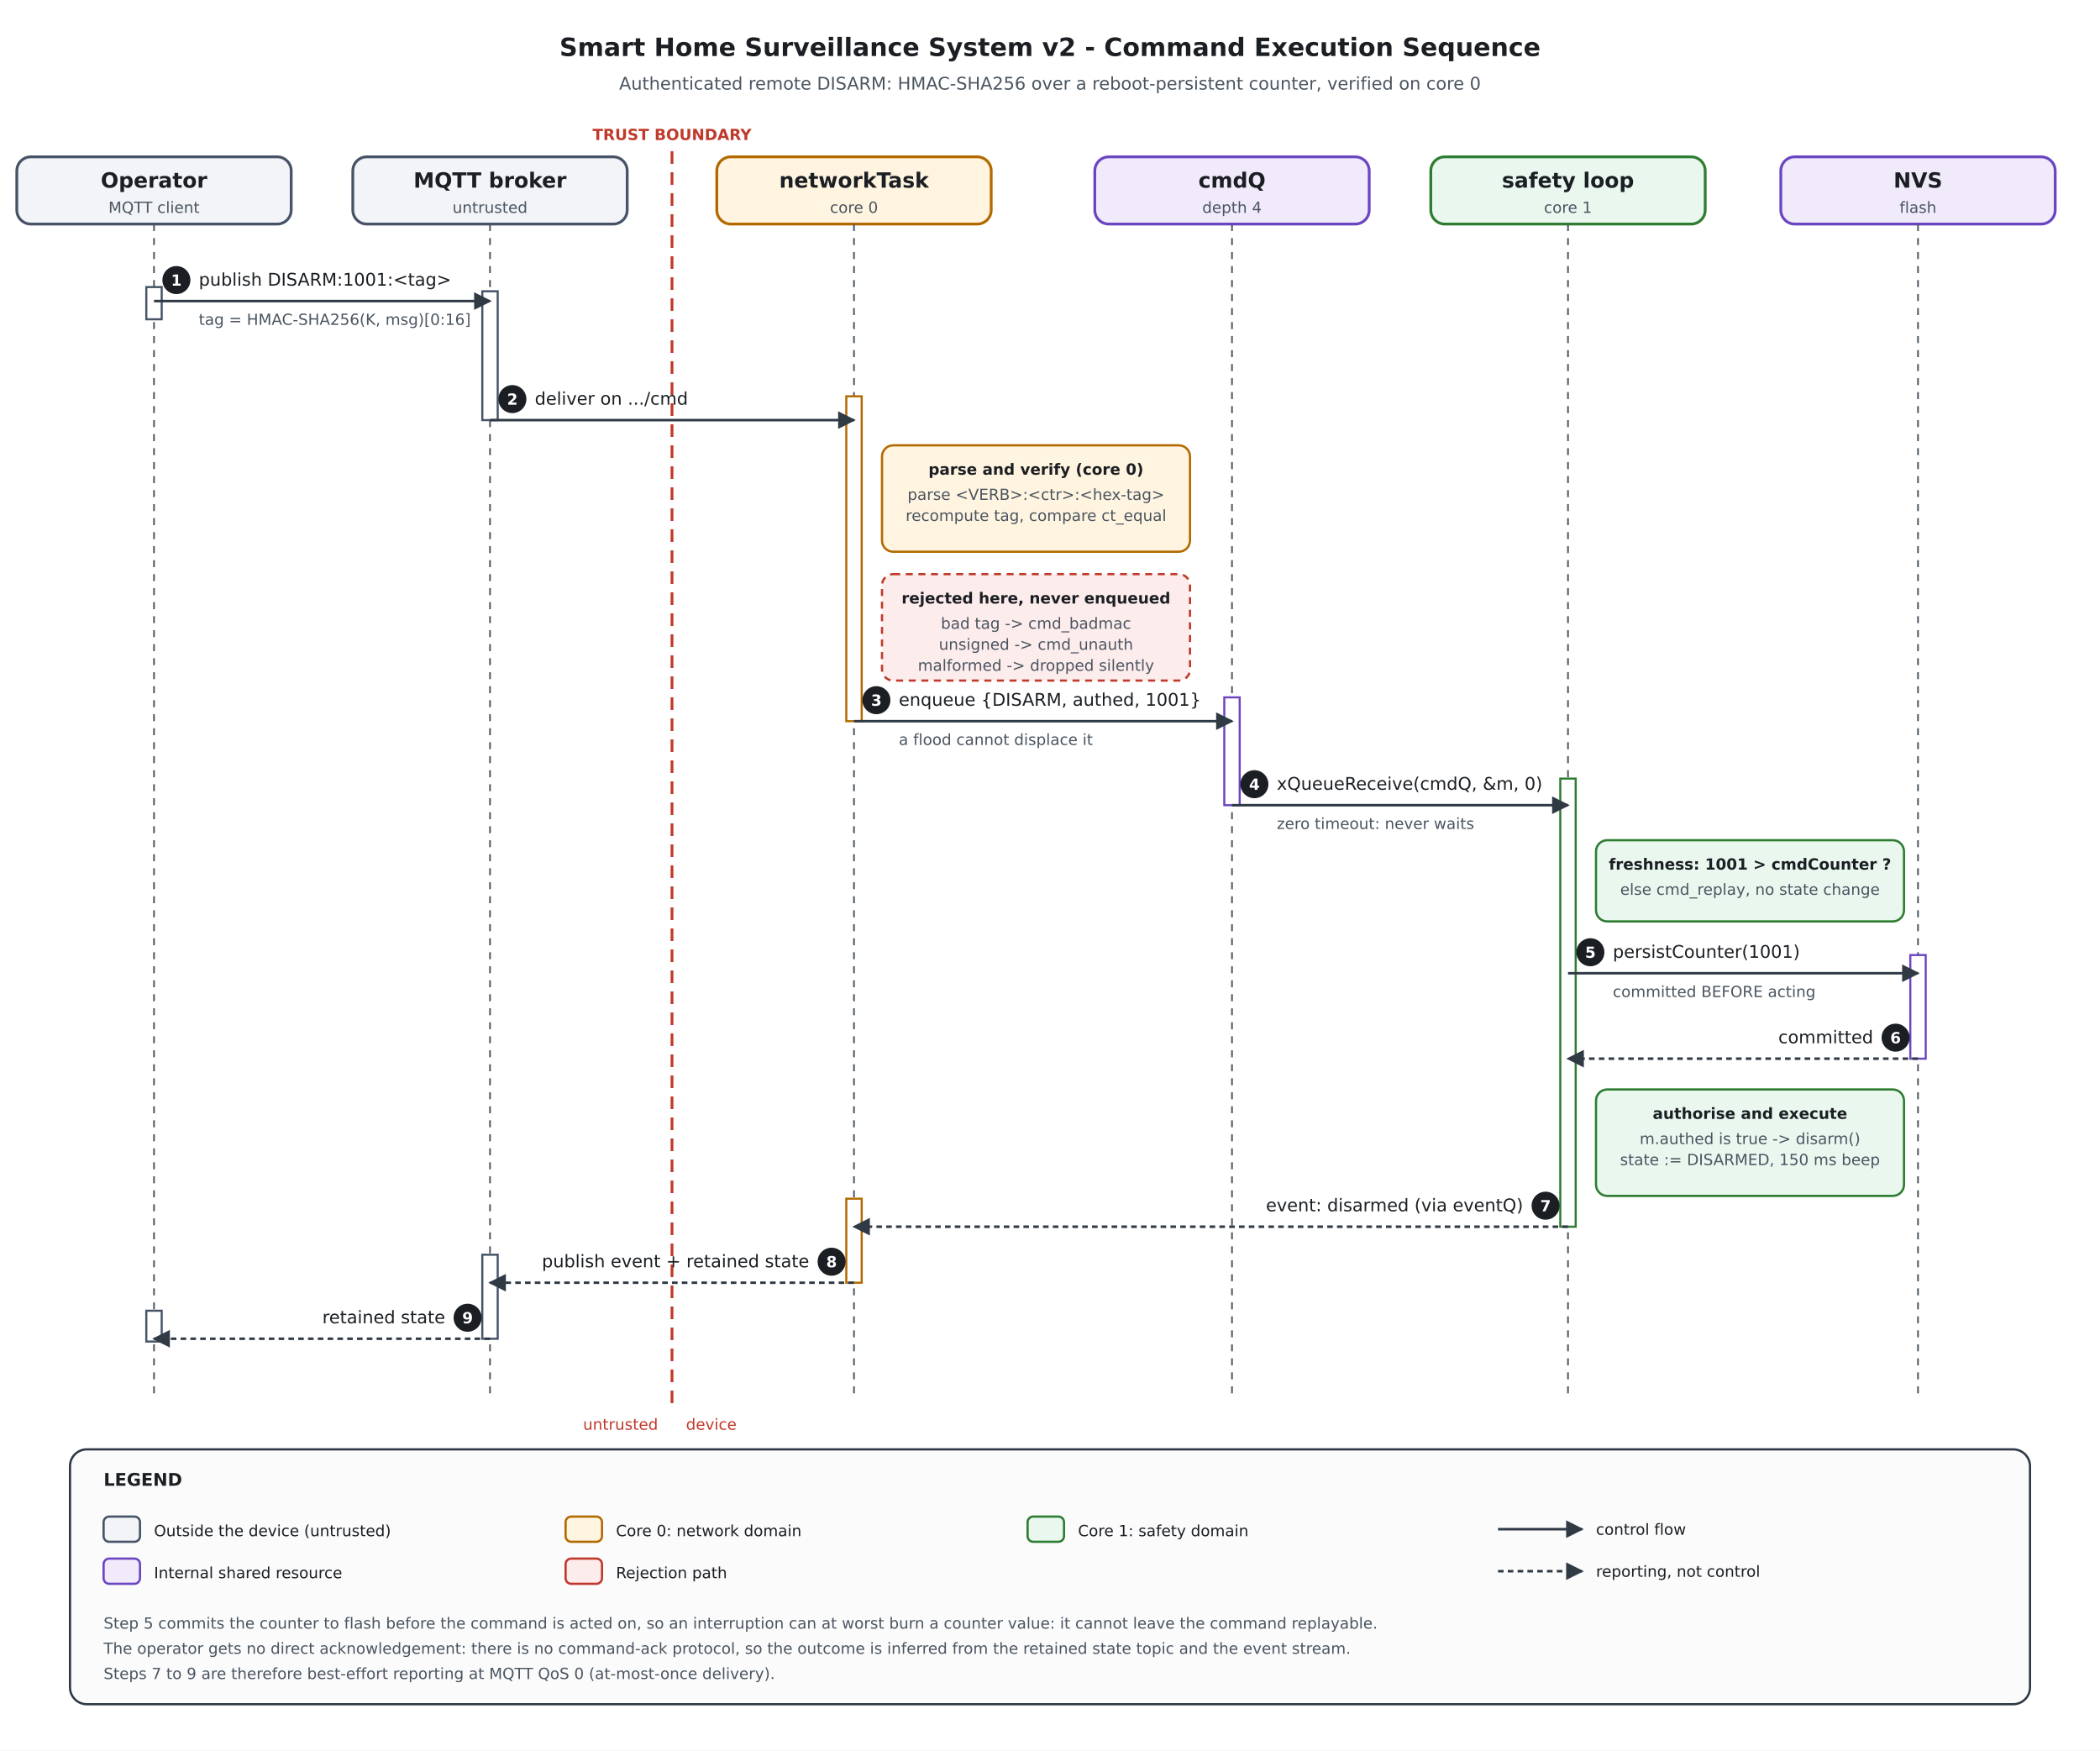
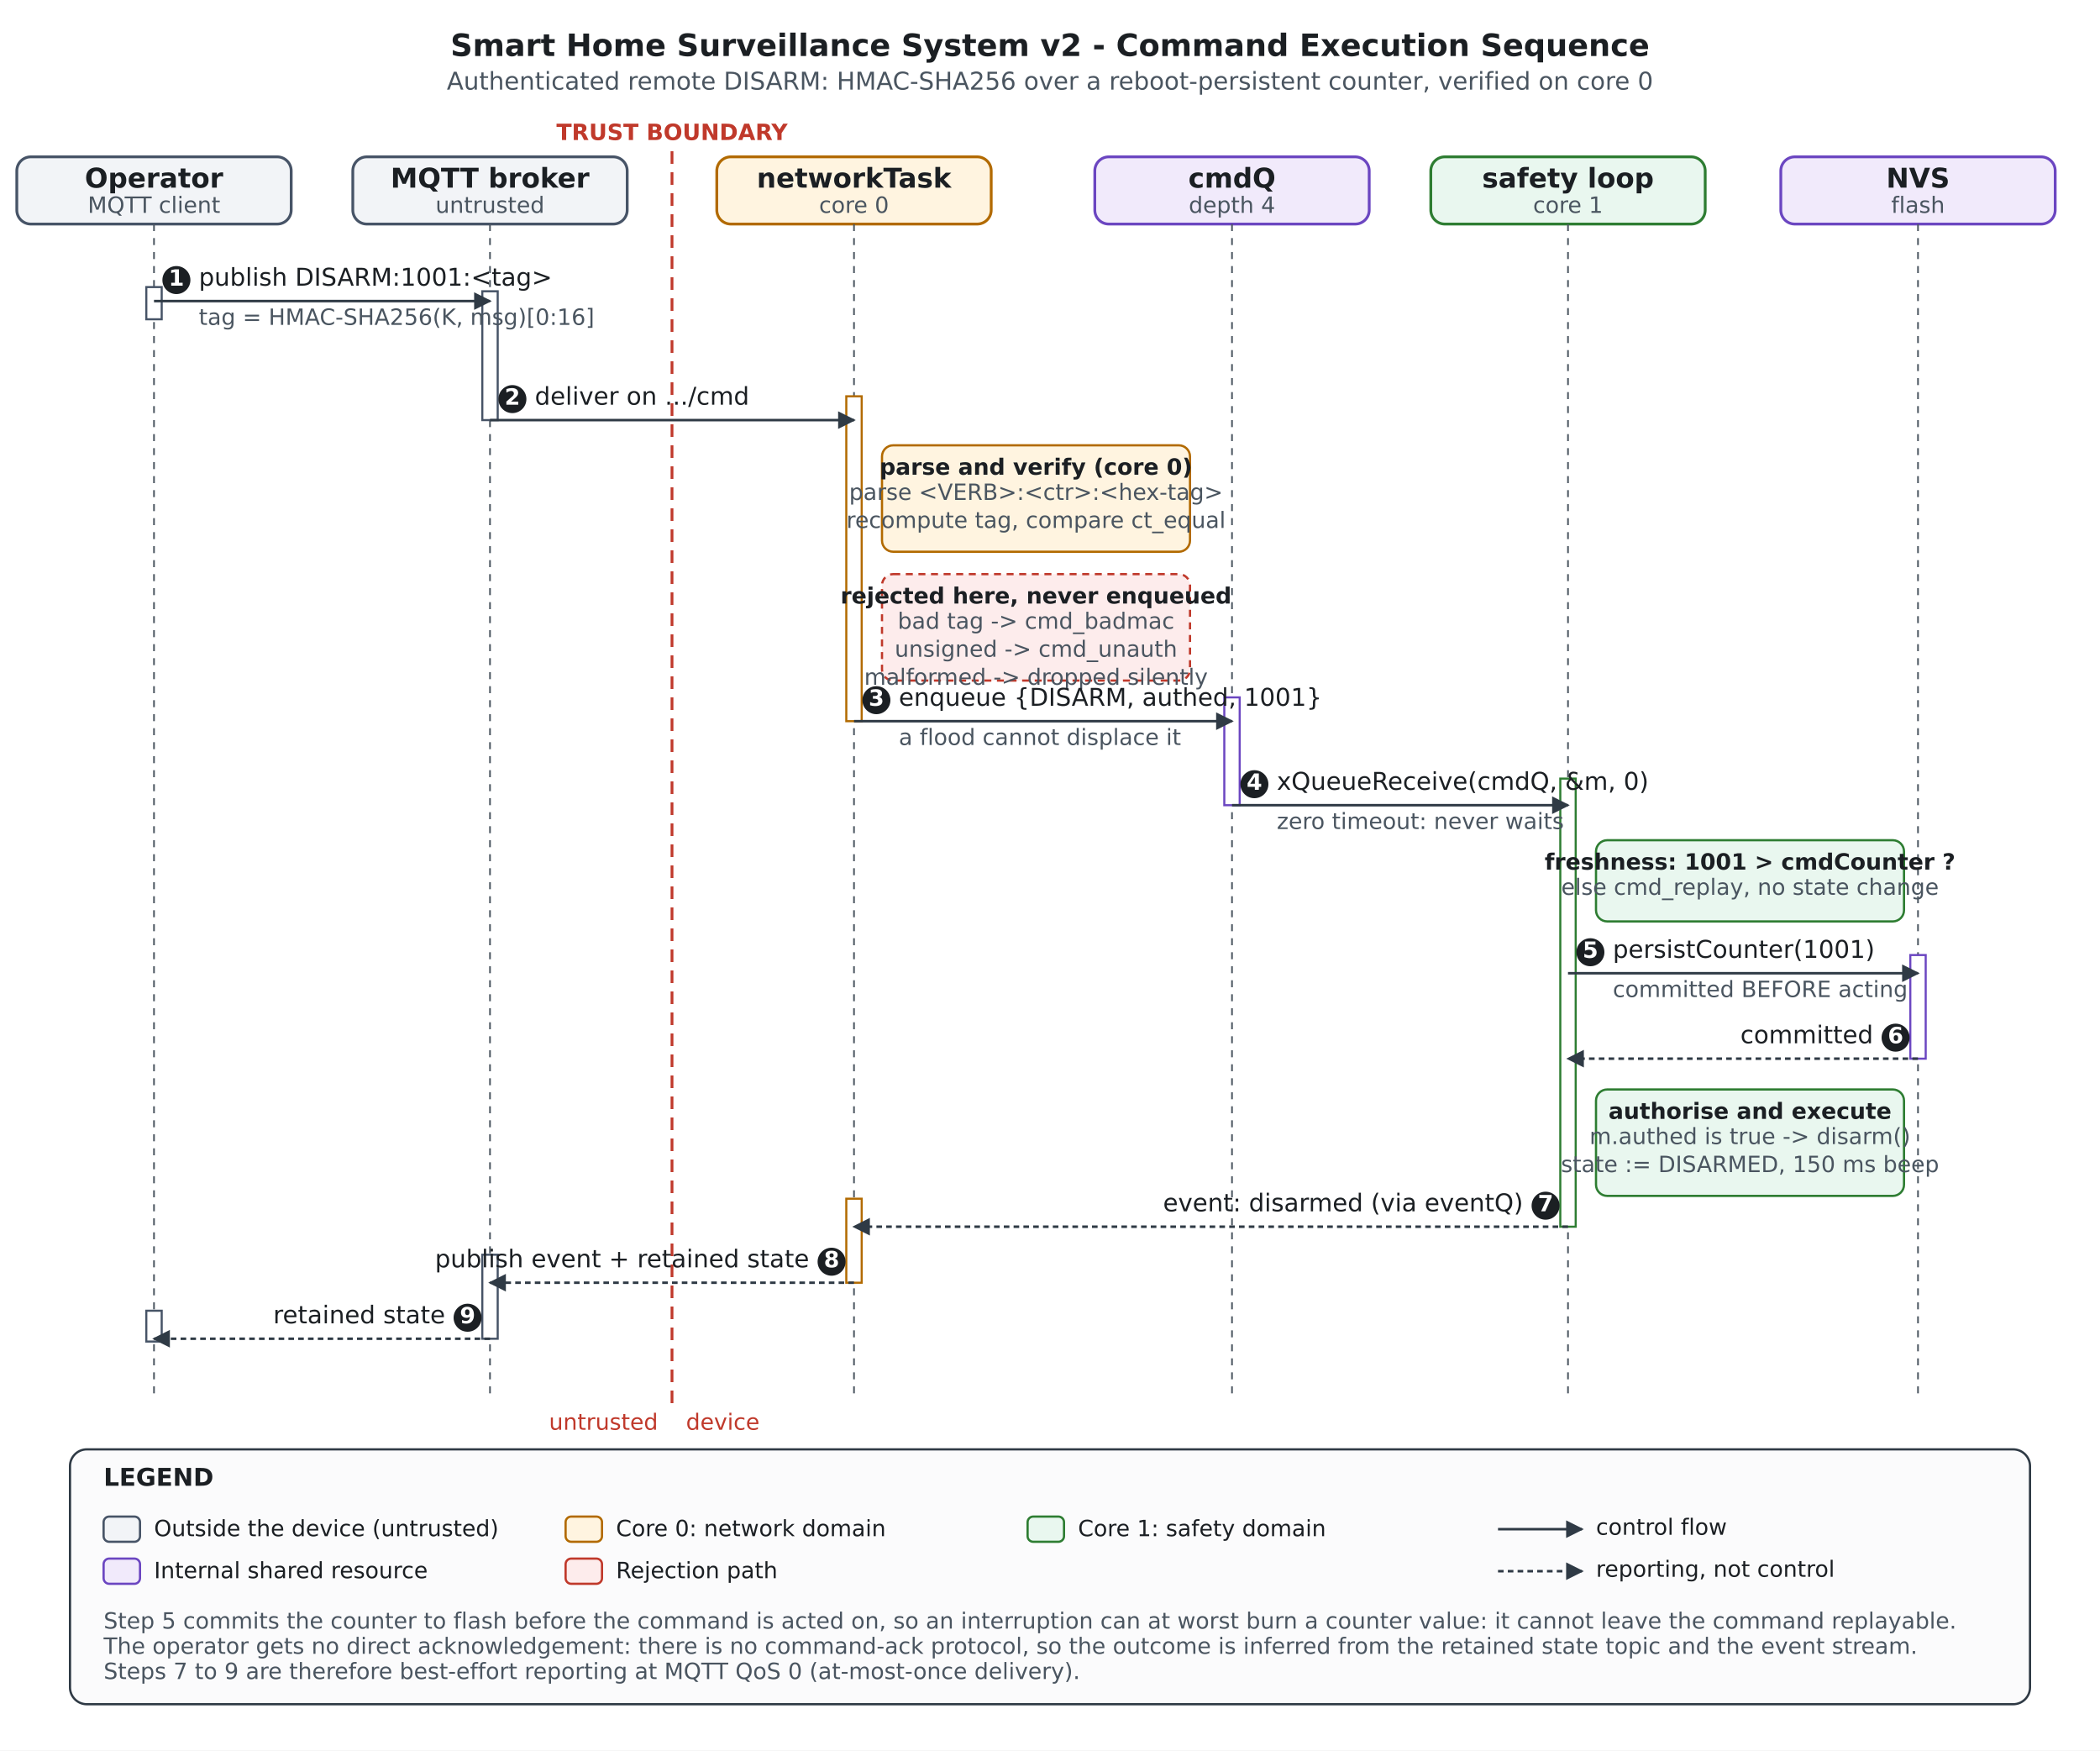
<svg xmlns="http://www.w3.org/2000/svg" width="1500" height="1250" viewBox="0 0 1500 1250" font-family="DejaVu Sans, Arial, Helvetica, sans-serif">
  <rect width="100%" height="100%" fill="#FFFFFF" />
  <defs>
    <marker id="arr" viewBox="0 0 10 10" refX="9" refY="5" markerWidth="7" markerHeight="7" orient="auto">
      <path d="M0 0 L10 5 L0 10 z" fill="#2F3A45" />
    </marker>
  </defs>
-   <text x="750.0" y="40" font-size="18" font-family="DejaVu Sans, Arial, Helvetica, sans-serif" text-anchor="middle" fill="#1B1F23" font-weight="bold">Smart Home Surveillance System v2 - Command Execution Sequence</text>
-   <text x="750.0" y="64" font-size="12.5" font-family="DejaVu Sans, Arial, Helvetica, sans-serif" text-anchor="middle" fill="#4A5560">Authenticated remote DISARM: HMAC-SHA256 over a reboot-persistent counter, verified on core 0</text>
+   <text x="750.0" y="40" font-size="22" font-family="DejaVu Sans, Arial, Helvetica, sans-serif" text-anchor="middle" fill="#1B1F23" font-weight="bold">Smart Home Surveillance System v2 - Command Execution Sequence</text>
+   <text x="750.0" y="64" font-size="17.5" font-family="DejaVu Sans, Arial, Helvetica, sans-serif" text-anchor="middle" fill="#4A5560">Authenticated remote DISARM: HMAC-SHA256 over a reboot-persistent counter, verified on core 0</text>
  <path d="M480 108 L480 1005" stroke="#C0392B" stroke-width="2" fill="none" stroke-dasharray="9 6" />
-   <text x="480" y="100" font-size="11" font-family="DejaVu Sans, Arial, Helvetica, sans-serif" text-anchor="middle" fill="#C0392B" font-weight="bold">TRUST BOUNDARY</text>
-   <text x="470" y="1021" font-size="11" font-family="DejaVu Sans, Arial, Helvetica, sans-serif" text-anchor="end" fill="#C0392B">untrusted</text>
-   <text x="490" y="1021" font-size="11" font-family="DejaVu Sans, Arial, Helvetica, sans-serif" text-anchor="start" fill="#C0392B">device</text>
+   <text x="480" y="100" font-size="16" font-family="DejaVu Sans, Arial, Helvetica, sans-serif" text-anchor="middle" fill="#C0392B" font-weight="bold">TRUST BOUNDARY</text>
+   <text x="470" y="1021" font-size="16" font-family="DejaVu Sans, Arial, Helvetica, sans-serif" text-anchor="end" fill="#C0392B">untrusted</text>
+   <text x="490" y="1021" font-size="16" font-family="DejaVu Sans, Arial, Helvetica, sans-serif" text-anchor="start" fill="#C0392B">device</text>
  <rect x="12" y="112" width="196" height="48" rx="10" fill="#F2F4F7" stroke="#475467" stroke-width="2" />
-   <text x="110" y="134" font-size="15" font-family="DejaVu Sans, Arial, Helvetica, sans-serif" text-anchor="middle" fill="#1B1F23" font-weight="bold">Operator</text>
-   <text x="110" y="152" font-size="11" font-family="DejaVu Sans, Arial, Helvetica, sans-serif" text-anchor="middle" fill="#4A5560">MQTT client</text>
+   <text x="110" y="134" font-size="19.5" font-family="DejaVu Sans, Arial, Helvetica, sans-serif" text-anchor="middle" fill="#1B1F23" font-weight="bold">Operator</text>
+   <text x="110" y="152" font-size="16" font-family="DejaVu Sans, Arial, Helvetica, sans-serif" text-anchor="middle" fill="#4A5560">MQTT client</text>
  <path d="M110 160 L110 995" stroke="#4A5560" stroke-width="1.2" fill="none" stroke-dasharray="5 5" />
  <rect x="252" y="112" width="196" height="48" rx="10" fill="#F2F4F7" stroke="#475467" stroke-width="2" />
-   <text x="350" y="134" font-size="15" font-family="DejaVu Sans, Arial, Helvetica, sans-serif" text-anchor="middle" fill="#1B1F23" font-weight="bold">MQTT broker</text>
-   <text x="350" y="152" font-size="11" font-family="DejaVu Sans, Arial, Helvetica, sans-serif" text-anchor="middle" fill="#4A5560">untrusted</text>
+   <text x="350" y="134" font-size="19.5" font-family="DejaVu Sans, Arial, Helvetica, sans-serif" text-anchor="middle" fill="#1B1F23" font-weight="bold">MQTT broker</text>
+   <text x="350" y="152" font-size="16" font-family="DejaVu Sans, Arial, Helvetica, sans-serif" text-anchor="middle" fill="#4A5560">untrusted</text>
  <path d="M350 160 L350 995" stroke="#4A5560" stroke-width="1.2" fill="none" stroke-dasharray="5 5" />
  <rect x="512" y="112" width="196" height="48" rx="10" fill="#FFF4E0" stroke="#B26A00" stroke-width="2" />
-   <text x="610" y="134" font-size="15" font-family="DejaVu Sans, Arial, Helvetica, sans-serif" text-anchor="middle" fill="#1B1F23" font-weight="bold">networkTask</text>
-   <text x="610" y="152" font-size="11" font-family="DejaVu Sans, Arial, Helvetica, sans-serif" text-anchor="middle" fill="#4A5560">core 0</text>
+   <text x="610" y="134" font-size="19.5" font-family="DejaVu Sans, Arial, Helvetica, sans-serif" text-anchor="middle" fill="#1B1F23" font-weight="bold">networkTask</text>
+   <text x="610" y="152" font-size="16" font-family="DejaVu Sans, Arial, Helvetica, sans-serif" text-anchor="middle" fill="#4A5560">core 0</text>
  <path d="M610 160 L610 995" stroke="#4A5560" stroke-width="1.2" fill="none" stroke-dasharray="5 5" />
  <rect x="782" y="112" width="196" height="48" rx="10" fill="#F1EAFB" stroke="#6B46C1" stroke-width="2" />
-   <text x="880" y="134" font-size="15" font-family="DejaVu Sans, Arial, Helvetica, sans-serif" text-anchor="middle" fill="#1B1F23" font-weight="bold">cmdQ</text>
-   <text x="880" y="152" font-size="11" font-family="DejaVu Sans, Arial, Helvetica, sans-serif" text-anchor="middle" fill="#4A5560">depth 4</text>
+   <text x="880" y="134" font-size="19.5" font-family="DejaVu Sans, Arial, Helvetica, sans-serif" text-anchor="middle" fill="#1B1F23" font-weight="bold">cmdQ</text>
+   <text x="880" y="152" font-size="16" font-family="DejaVu Sans, Arial, Helvetica, sans-serif" text-anchor="middle" fill="#4A5560">depth 4</text>
  <path d="M880 160 L880 995" stroke="#4A5560" stroke-width="1.2" fill="none" stroke-dasharray="5 5" />
  <rect x="1022" y="112" width="196" height="48" rx="10" fill="#E9F7EF" stroke="#2E7D32" stroke-width="2" />
-   <text x="1120" y="134" font-size="15" font-family="DejaVu Sans, Arial, Helvetica, sans-serif" text-anchor="middle" fill="#1B1F23" font-weight="bold">safety loop</text>
-   <text x="1120" y="152" font-size="11" font-family="DejaVu Sans, Arial, Helvetica, sans-serif" text-anchor="middle" fill="#4A5560">core 1</text>
+   <text x="1120" y="134" font-size="19.5" font-family="DejaVu Sans, Arial, Helvetica, sans-serif" text-anchor="middle" fill="#1B1F23" font-weight="bold">safety loop</text>
+   <text x="1120" y="152" font-size="16" font-family="DejaVu Sans, Arial, Helvetica, sans-serif" text-anchor="middle" fill="#4A5560">core 1</text>
  <path d="M1120 160 L1120 995" stroke="#4A5560" stroke-width="1.2" fill="none" stroke-dasharray="5 5" />
  <rect x="1272" y="112" width="196" height="48" rx="10" fill="#F1EAFB" stroke="#6B46C1" stroke-width="2" />
-   <text x="1370" y="134" font-size="15" font-family="DejaVu Sans, Arial, Helvetica, sans-serif" text-anchor="middle" fill="#1B1F23" font-weight="bold">NVS</text>
-   <text x="1370" y="152" font-size="11" font-family="DejaVu Sans, Arial, Helvetica, sans-serif" text-anchor="middle" fill="#4A5560">flash</text>
+   <text x="1370" y="134" font-size="19.5" font-family="DejaVu Sans, Arial, Helvetica, sans-serif" text-anchor="middle" fill="#1B1F23" font-weight="bold">NVS</text>
+   <text x="1370" y="152" font-size="16" font-family="DejaVu Sans, Arial, Helvetica, sans-serif" text-anchor="middle" fill="#4A5560">flash</text>
  <path d="M1370 160 L1370 995" stroke="#4A5560" stroke-width="1.2" fill="none" stroke-dasharray="5 5" />
  <rect x="104.5" y="205" width="11" height="23" fill="#FFFFFF" stroke="#475467" stroke-width="1.5" />
  <rect x="344.5" y="208" width="11" height="92" fill="#FFFFFF" stroke="#475467" stroke-width="1.5" />
  <rect x="604.5" y="283" width="11" height="232" fill="#FFFFFF" stroke="#B26A00" stroke-width="1.5" />
  <rect x="874.5" y="498" width="11" height="77" fill="#FFFFFF" stroke="#6B46C1" stroke-width="1.5" />
  <rect x="1114.5" y="556" width="11" height="320" fill="#FFFFFF" stroke="#2E7D32" stroke-width="1.5" />
  <rect x="1364.5" y="682" width="11" height="74" fill="#FFFFFF" stroke="#6B46C1" stroke-width="1.5" />
  <rect x="604.5" y="856" width="11" height="60" fill="#FFFFFF" stroke="#B26A00" stroke-width="1.5" />
  <rect x="344.5" y="896" width="11" height="60" fill="#FFFFFF" stroke="#475467" stroke-width="1.5" />
  <rect x="104.5" y="936" width="11" height="22" fill="#FFFFFF" stroke="#475467" stroke-width="1.5" />
  <path d="M110 215 L350 215" fill="none" stroke="#2F3A45" stroke-width="1.8" marker-end="url(#arr)" />
  <circle cx="126" cy="200" r="10" fill="#1B1F23" />
-   <text x="126" y="204" font-size="11" font-family="DejaVu Sans, Arial, Helvetica, sans-serif" text-anchor="middle" fill="#FFFFFF" font-weight="bold">1</text>
-   <text x="142" y="204" font-size="12.5" font-family="DejaVu Sans, Arial, Helvetica, sans-serif" text-anchor="start" fill="#1B1F23">publish  DISARM:1001:&lt;tag&gt;</text>
-   <text x="142" y="232" font-size="11" font-family="DejaVu Sans, Arial, Helvetica, sans-serif" text-anchor="start" fill="#4A5560">tag = HMAC-SHA256(K, msg)[0:16]</text>
+   <text x="126" y="204" font-size="16" font-family="DejaVu Sans, Arial, Helvetica, sans-serif" text-anchor="middle" fill="#FFFFFF" font-weight="bold">1</text>
+   <text x="142" y="204" font-size="17.5" font-family="DejaVu Sans, Arial, Helvetica, sans-serif" text-anchor="start" fill="#1B1F23">publish  DISARM:1001:&lt;tag&gt;</text>
+   <text x="142" y="232" font-size="16" font-family="DejaVu Sans, Arial, Helvetica, sans-serif" text-anchor="start" fill="#4A5560">tag = HMAC-SHA256(K, msg)[0:16]</text>
  <path d="M350 300 L610 300" fill="none" stroke="#2F3A45" stroke-width="1.8" marker-end="url(#arr)" />
  <circle cx="366" cy="285" r="10" fill="#1B1F23" />
-   <text x="366" y="289" font-size="11" font-family="DejaVu Sans, Arial, Helvetica, sans-serif" text-anchor="middle" fill="#FFFFFF" font-weight="bold">2</text>
-   <text x="382" y="289" font-size="12.5" font-family="DejaVu Sans, Arial, Helvetica, sans-serif" text-anchor="start" fill="#1B1F23">deliver on  .../cmd</text>
+   <text x="366" y="289" font-size="16" font-family="DejaVu Sans, Arial, Helvetica, sans-serif" text-anchor="middle" fill="#FFFFFF" font-weight="bold">2</text>
+   <text x="382" y="289" font-size="17.5" font-family="DejaVu Sans, Arial, Helvetica, sans-serif" text-anchor="start" fill="#1B1F23">deliver on  .../cmd</text>
  <rect x="630" y="318" width="220" height="76" rx="8" fill="#FFF4E0" stroke="#B26A00" stroke-width="1.6" />
-   <text x="740.0" y="339" font-size="11" font-family="DejaVu Sans, Arial, Helvetica, sans-serif" text-anchor="middle" fill="#1B1F23" font-weight="bold">parse and verify   (core 0)</text>
-   <text x="740.0" y="357" font-size="11" font-family="DejaVu Sans, Arial, Helvetica, sans-serif" text-anchor="middle" fill="#4A5560">parse &lt;VERB&gt;:&lt;ctr&gt;:&lt;hex-tag&gt;</text>
-   <text x="740.0" y="372" font-size="11" font-family="DejaVu Sans, Arial, Helvetica, sans-serif" text-anchor="middle" fill="#4A5560">recompute tag, compare ct_equal</text>
+   <text x="740.0" y="339" font-size="16" font-family="DejaVu Sans, Arial, Helvetica, sans-serif" text-anchor="middle" fill="#1B1F23" font-weight="bold">parse and verify   (core 0)</text>
+   <text x="740.0" y="357" font-size="16" font-family="DejaVu Sans, Arial, Helvetica, sans-serif" text-anchor="middle" fill="#4A5560">parse &lt;VERB&gt;:&lt;ctr&gt;:&lt;hex-tag&gt;</text>
+   <text x="740.0" y="377" font-size="16" font-family="DejaVu Sans, Arial, Helvetica, sans-serif" text-anchor="middle" fill="#4A5560">recompute tag, compare ct_equal</text>
  <rect x="630" y="410" width="220" height="76" rx="8" fill="#FDECEC" stroke="#C0392B" stroke-width="1.6" stroke-dasharray="5 4" />
-   <text x="740.0" y="431" font-size="11" font-family="DejaVu Sans, Arial, Helvetica, sans-serif" text-anchor="middle" fill="#1B1F23" font-weight="bold">rejected here, never enqueued</text>
-   <text x="740.0" y="449" font-size="11" font-family="DejaVu Sans, Arial, Helvetica, sans-serif" text-anchor="middle" fill="#4A5560">bad tag -&gt; cmd_badmac</text>
-   <text x="740.0" y="464" font-size="11" font-family="DejaVu Sans, Arial, Helvetica, sans-serif" text-anchor="middle" fill="#4A5560">unsigned -&gt; cmd_unauth</text>
-   <text x="740.0" y="479" font-size="11" font-family="DejaVu Sans, Arial, Helvetica, sans-serif" text-anchor="middle" fill="#4A5560">malformed -&gt; dropped silently</text>
+   <text x="740.0" y="431" font-size="16" font-family="DejaVu Sans, Arial, Helvetica, sans-serif" text-anchor="middle" fill="#1B1F23" font-weight="bold">rejected here, never enqueued</text>
+   <text x="740.0" y="449" font-size="16" font-family="DejaVu Sans, Arial, Helvetica, sans-serif" text-anchor="middle" fill="#4A5560">bad tag -&gt; cmd_badmac</text>
+   <text x="740.0" y="469" font-size="16" font-family="DejaVu Sans, Arial, Helvetica, sans-serif" text-anchor="middle" fill="#4A5560">unsigned -&gt; cmd_unauth</text>
+   <text x="740.0" y="489" font-size="16" font-family="DejaVu Sans, Arial, Helvetica, sans-serif" text-anchor="middle" fill="#4A5560">malformed -&gt; dropped silently</text>
  <path d="M610 515 L880 515" fill="none" stroke="#2F3A45" stroke-width="1.8" marker-end="url(#arr)" />
  <circle cx="626" cy="500" r="10" fill="#1B1F23" />
-   <text x="626" y="504" font-size="11" font-family="DejaVu Sans, Arial, Helvetica, sans-serif" text-anchor="middle" fill="#FFFFFF" font-weight="bold">3</text>
-   <text x="642" y="504" font-size="12.5" font-family="DejaVu Sans, Arial, Helvetica, sans-serif" text-anchor="start" fill="#1B1F23">enqueue  {DISARM, authed, 1001}</text>
-   <text x="642" y="532" font-size="11" font-family="DejaVu Sans, Arial, Helvetica, sans-serif" text-anchor="start" fill="#4A5560">a flood cannot displace it</text>
+   <text x="626" y="504" font-size="16" font-family="DejaVu Sans, Arial, Helvetica, sans-serif" text-anchor="middle" fill="#FFFFFF" font-weight="bold">3</text>
+   <text x="642" y="504" font-size="17.5" font-family="DejaVu Sans, Arial, Helvetica, sans-serif" text-anchor="start" fill="#1B1F23">enqueue  {DISARM, authed, 1001}</text>
+   <text x="642" y="532" font-size="16" font-family="DejaVu Sans, Arial, Helvetica, sans-serif" text-anchor="start" fill="#4A5560">a flood cannot displace it</text>
  <path d="M880 575 L1120 575" fill="none" stroke="#2F3A45" stroke-width="1.8" marker-end="url(#arr)" />
  <circle cx="896" cy="560" r="10" fill="#1B1F23" />
-   <text x="896" y="564" font-size="11" font-family="DejaVu Sans, Arial, Helvetica, sans-serif" text-anchor="middle" fill="#FFFFFF" font-weight="bold">4</text>
-   <text x="912" y="564" font-size="12.5" font-family="DejaVu Sans, Arial, Helvetica, sans-serif" text-anchor="start" fill="#1B1F23">xQueueReceive(cmdQ, &amp;m, 0)</text>
-   <text x="912" y="592" font-size="11" font-family="DejaVu Sans, Arial, Helvetica, sans-serif" text-anchor="start" fill="#4A5560">zero timeout: never waits</text>
+   <text x="896" y="564" font-size="16" font-family="DejaVu Sans, Arial, Helvetica, sans-serif" text-anchor="middle" fill="#FFFFFF" font-weight="bold">4</text>
+   <text x="912" y="564" font-size="17.5" font-family="DejaVu Sans, Arial, Helvetica, sans-serif" text-anchor="start" fill="#1B1F23">xQueueReceive(cmdQ, &amp;m, 0)</text>
+   <text x="912" y="592" font-size="16" font-family="DejaVu Sans, Arial, Helvetica, sans-serif" text-anchor="start" fill="#4A5560">zero timeout: never waits</text>
  <rect x="1140" y="600" width="220" height="58" rx="8" fill="#E9F7EF" stroke="#2E7D32" stroke-width="1.6" />
-   <text x="1250.0" y="621" font-size="11" font-family="DejaVu Sans, Arial, Helvetica, sans-serif" text-anchor="middle" fill="#1B1F23" font-weight="bold">freshness:  1001 &gt; cmdCounter ?</text>
-   <text x="1250.0" y="639" font-size="11" font-family="DejaVu Sans, Arial, Helvetica, sans-serif" text-anchor="middle" fill="#4A5560">else cmd_replay, no state change</text>
+   <text x="1250.0" y="621" font-size="16" font-family="DejaVu Sans, Arial, Helvetica, sans-serif" text-anchor="middle" fill="#1B1F23" font-weight="bold">freshness:  1001 &gt; cmdCounter ?</text>
+   <text x="1250.0" y="639" font-size="16" font-family="DejaVu Sans, Arial, Helvetica, sans-serif" text-anchor="middle" fill="#4A5560">else cmd_replay, no state change</text>
  <path d="M1120 695 L1370 695" fill="none" stroke="#2F3A45" stroke-width="1.8" marker-end="url(#arr)" />
  <circle cx="1136" cy="680" r="10" fill="#1B1F23" />
-   <text x="1136" y="684" font-size="11" font-family="DejaVu Sans, Arial, Helvetica, sans-serif" text-anchor="middle" fill="#FFFFFF" font-weight="bold">5</text>
-   <text x="1152" y="684" font-size="12.5" font-family="DejaVu Sans, Arial, Helvetica, sans-serif" text-anchor="start" fill="#1B1F23">persistCounter(1001)</text>
-   <text x="1152" y="712" font-size="11" font-family="DejaVu Sans, Arial, Helvetica, sans-serif" text-anchor="start" fill="#4A5560">committed BEFORE acting</text>
+   <text x="1136" y="684" font-size="16" font-family="DejaVu Sans, Arial, Helvetica, sans-serif" text-anchor="middle" fill="#FFFFFF" font-weight="bold">5</text>
+   <text x="1152" y="684" font-size="17.5" font-family="DejaVu Sans, Arial, Helvetica, sans-serif" text-anchor="start" fill="#1B1F23">persistCounter(1001)</text>
+   <text x="1152" y="712" font-size="16" font-family="DejaVu Sans, Arial, Helvetica, sans-serif" text-anchor="start" fill="#4A5560">committed BEFORE acting</text>
  <path d="M1370 756 L1120 756" fill="none" stroke="#2F3A45" stroke-width="1.8" stroke-dasharray="4 3" marker-end="url(#arr)" />
  <circle cx="1354" cy="741" r="10" fill="#1B1F23" />
-   <text x="1354" y="745" font-size="11" font-family="DejaVu Sans, Arial, Helvetica, sans-serif" text-anchor="middle" fill="#FFFFFF" font-weight="bold">6</text>
-   <text x="1338" y="745" font-size="12.5" font-family="DejaVu Sans, Arial, Helvetica, sans-serif" text-anchor="end" fill="#1B1F23">committed</text>
+   <text x="1354" y="745" font-size="16" font-family="DejaVu Sans, Arial, Helvetica, sans-serif" text-anchor="middle" fill="#FFFFFF" font-weight="bold">6</text>
+   <text x="1338" y="745" font-size="17.5" font-family="DejaVu Sans, Arial, Helvetica, sans-serif" text-anchor="end" fill="#1B1F23">committed</text>
  <rect x="1140" y="778" width="220" height="76" rx="8" fill="#E9F7EF" stroke="#2E7D32" stroke-width="1.6" />
-   <text x="1250.0" y="799" font-size="11" font-family="DejaVu Sans, Arial, Helvetica, sans-serif" text-anchor="middle" fill="#1B1F23" font-weight="bold">authorise and execute</text>
-   <text x="1250.0" y="817" font-size="11" font-family="DejaVu Sans, Arial, Helvetica, sans-serif" text-anchor="middle" fill="#4A5560">m.authed is true -&gt; disarm()</text>
-   <text x="1250.0" y="832" font-size="11" font-family="DejaVu Sans, Arial, Helvetica, sans-serif" text-anchor="middle" fill="#4A5560">state := DISARMED, 150 ms beep</text>
+   <text x="1250.0" y="799" font-size="16" font-family="DejaVu Sans, Arial, Helvetica, sans-serif" text-anchor="middle" fill="#1B1F23" font-weight="bold">authorise and execute</text>
+   <text x="1250.0" y="817" font-size="16" font-family="DejaVu Sans, Arial, Helvetica, sans-serif" text-anchor="middle" fill="#4A5560">m.authed is true -&gt; disarm()</text>
+   <text x="1250.0" y="837" font-size="16" font-family="DejaVu Sans, Arial, Helvetica, sans-serif" text-anchor="middle" fill="#4A5560">state := DISARMED, 150 ms beep</text>
  <path d="M1120 876 L610 876" fill="none" stroke="#2F3A45" stroke-width="1.8" stroke-dasharray="4 3" marker-end="url(#arr)" />
  <circle cx="1104" cy="861" r="10" fill="#1B1F23" />
-   <text x="1104" y="865" font-size="11" font-family="DejaVu Sans, Arial, Helvetica, sans-serif" text-anchor="middle" fill="#FFFFFF" font-weight="bold">7</text>
-   <text x="1088" y="865" font-size="12.5" font-family="DejaVu Sans, Arial, Helvetica, sans-serif" text-anchor="end" fill="#1B1F23">event: disarmed  (via eventQ)</text>
+   <text x="1104" y="865" font-size="16" font-family="DejaVu Sans, Arial, Helvetica, sans-serif" text-anchor="middle" fill="#FFFFFF" font-weight="bold">7</text>
+   <text x="1088" y="865" font-size="17.5" font-family="DejaVu Sans, Arial, Helvetica, sans-serif" text-anchor="end" fill="#1B1F23">event: disarmed  (via eventQ)</text>
  <path d="M610 916 L350 916" fill="none" stroke="#2F3A45" stroke-width="1.8" stroke-dasharray="4 3" marker-end="url(#arr)" />
  <circle cx="594" cy="901" r="10" fill="#1B1F23" />
-   <text x="594" y="905" font-size="11" font-family="DejaVu Sans, Arial, Helvetica, sans-serif" text-anchor="middle" fill="#FFFFFF" font-weight="bold">8</text>
-   <text x="578" y="905" font-size="12.5" font-family="DejaVu Sans, Arial, Helvetica, sans-serif" text-anchor="end" fill="#1B1F23">publish event + retained state</text>
+   <text x="594" y="905" font-size="16" font-family="DejaVu Sans, Arial, Helvetica, sans-serif" text-anchor="middle" fill="#FFFFFF" font-weight="bold">8</text>
+   <text x="578" y="905" font-size="17.5" font-family="DejaVu Sans, Arial, Helvetica, sans-serif" text-anchor="end" fill="#1B1F23">publish event + retained state</text>
  <path d="M350 956 L110 956" fill="none" stroke="#2F3A45" stroke-width="1.8" stroke-dasharray="4 3" marker-end="url(#arr)" />
  <circle cx="334" cy="941" r="10" fill="#1B1F23" />
-   <text x="334" y="945" font-size="11" font-family="DejaVu Sans, Arial, Helvetica, sans-serif" text-anchor="middle" fill="#FFFFFF" font-weight="bold">9</text>
-   <text x="318" y="945" font-size="12.5" font-family="DejaVu Sans, Arial, Helvetica, sans-serif" text-anchor="end" fill="#1B1F23">retained state</text>
+   <text x="334" y="945" font-size="16" font-family="DejaVu Sans, Arial, Helvetica, sans-serif" text-anchor="middle" fill="#FFFFFF" font-weight="bold">9</text>
+   <text x="318" y="945" font-size="17.5" font-family="DejaVu Sans, Arial, Helvetica, sans-serif" text-anchor="end" fill="#1B1F23">retained state</text>
  <rect x="50" y="1035" width="1400" height="182" rx="12" fill="#FBFBFC" stroke="#2F3A45" stroke-width="1.6" />
-   <text x="74" y="1061" font-size="12.5" font-family="DejaVu Sans, Arial, Helvetica, sans-serif" text-anchor="start" fill="#1B1F23" font-weight="bold">LEGEND</text>
+   <text x="74" y="1061" font-size="17.5" font-family="DejaVu Sans, Arial, Helvetica, sans-serif" text-anchor="start" fill="#1B1F23" font-weight="bold">LEGEND</text>
  <rect x="74" y="1083" width="26" height="18" rx="4" fill="#F2F4F7" stroke="#475467" stroke-width="1.6" />
-   <text x="110" y="1097" font-size="11" font-family="DejaVu Sans, Arial, Helvetica, sans-serif" text-anchor="start" fill="#1B1F23">Outside the device (untrusted)</text>
+   <text x="110" y="1097" font-size="16" font-family="DejaVu Sans, Arial, Helvetica, sans-serif" text-anchor="start" fill="#1B1F23">Outside the device (untrusted)</text>
  <rect x="404" y="1083" width="26" height="18" rx="4" fill="#FFF4E0" stroke="#B26A00" stroke-width="1.6" />
-   <text x="440" y="1097" font-size="11" font-family="DejaVu Sans, Arial, Helvetica, sans-serif" text-anchor="start" fill="#1B1F23">Core 0: network domain</text>
+   <text x="440" y="1097" font-size="16" font-family="DejaVu Sans, Arial, Helvetica, sans-serif" text-anchor="start" fill="#1B1F23">Core 0: network domain</text>
  <rect x="734" y="1083" width="26" height="18" rx="4" fill="#E9F7EF" stroke="#2E7D32" stroke-width="1.6" />
-   <text x="770" y="1097" font-size="11" font-family="DejaVu Sans, Arial, Helvetica, sans-serif" text-anchor="start" fill="#1B1F23">Core 1: safety domain</text>
+   <text x="770" y="1097" font-size="16" font-family="DejaVu Sans, Arial, Helvetica, sans-serif" text-anchor="start" fill="#1B1F23">Core 1: safety domain</text>
  <rect x="74" y="1113" width="26" height="18" rx="4" fill="#F1EAFB" stroke="#6B46C1" stroke-width="1.6" />
-   <text x="110" y="1127" font-size="11" font-family="DejaVu Sans, Arial, Helvetica, sans-serif" text-anchor="start" fill="#1B1F23">Internal shared resource</text>
+   <text x="110" y="1127" font-size="16" font-family="DejaVu Sans, Arial, Helvetica, sans-serif" text-anchor="start" fill="#1B1F23">Internal shared resource</text>
  <rect x="404" y="1113" width="26" height="18" rx="4" fill="#FDECEC" stroke="#C0392B" stroke-width="1.6" />
-   <text x="440" y="1127" font-size="11" font-family="DejaVu Sans, Arial, Helvetica, sans-serif" text-anchor="start" fill="#1B1F23">Rejection path</text>
+   <text x="440" y="1127" font-size="16" font-family="DejaVu Sans, Arial, Helvetica, sans-serif" text-anchor="start" fill="#1B1F23">Rejection path</text>
  <path d="M1070 1092 L1130 1092" stroke="#2F3A45" stroke-width="1.8" marker-end="url(#arr)" />
-   <text x="1140" y="1096" font-size="11" font-family="DejaVu Sans, Arial, Helvetica, sans-serif" text-anchor="start" fill="#1B1F23">control flow</text>
+   <text x="1140" y="1096" font-size="16" font-family="DejaVu Sans, Arial, Helvetica, sans-serif" text-anchor="start" fill="#1B1F23">control flow</text>
  <path d="M1070 1122 L1130 1122" stroke="#2F3A45" stroke-width="1.8" stroke-dasharray="4 3" marker-end="url(#arr)" />
-   <text x="1140" y="1126" font-size="11" font-family="DejaVu Sans, Arial, Helvetica, sans-serif" text-anchor="start" fill="#1B1F23">reporting, not control</text>
-   <text x="74" y="1163" font-size="11" font-family="DejaVu Sans, Arial, Helvetica, sans-serif" text-anchor="start" fill="#4A5560">Step 5 commits the counter to flash before the command is acted on, so an interruption can at worst burn a counter value: it cannot leave the command replayable.</text>
-   <text x="74" y="1181" font-size="11" font-family="DejaVu Sans, Arial, Helvetica, sans-serif" text-anchor="start" fill="#4A5560">The operator gets no direct acknowledgement: there is no command-ack protocol, so the outcome is inferred from the retained state topic and the event stream.</text>
-   <text x="74" y="1199" font-size="11" font-family="DejaVu Sans, Arial, Helvetica, sans-serif" text-anchor="start" fill="#4A5560">Steps 7 to 9 are therefore best-effort reporting at MQTT QoS 0 (at-most-once delivery).</text>
+   <text x="1140" y="1126" font-size="16" font-family="DejaVu Sans, Arial, Helvetica, sans-serif" text-anchor="start" fill="#1B1F23">reporting, not control</text>
+   <text x="74" y="1163" font-size="16" font-family="DejaVu Sans, Arial, Helvetica, sans-serif" text-anchor="start" fill="#4A5560">Step 5 commits the counter to flash before the command is acted on, so an interruption can at worst burn a counter value: it cannot leave the command replayable.</text>
+   <text x="74" y="1181" font-size="16" font-family="DejaVu Sans, Arial, Helvetica, sans-serif" text-anchor="start" fill="#4A5560">The operator gets no direct acknowledgement: there is no command-ack protocol, so the outcome is inferred from the retained state topic and the event stream.</text>
+   <text x="74" y="1199" font-size="16" font-family="DejaVu Sans, Arial, Helvetica, sans-serif" text-anchor="start" fill="#4A5560">Steps 7 to 9 are therefore best-effort reporting at MQTT QoS 0 (at-most-once delivery).</text>
</svg>
